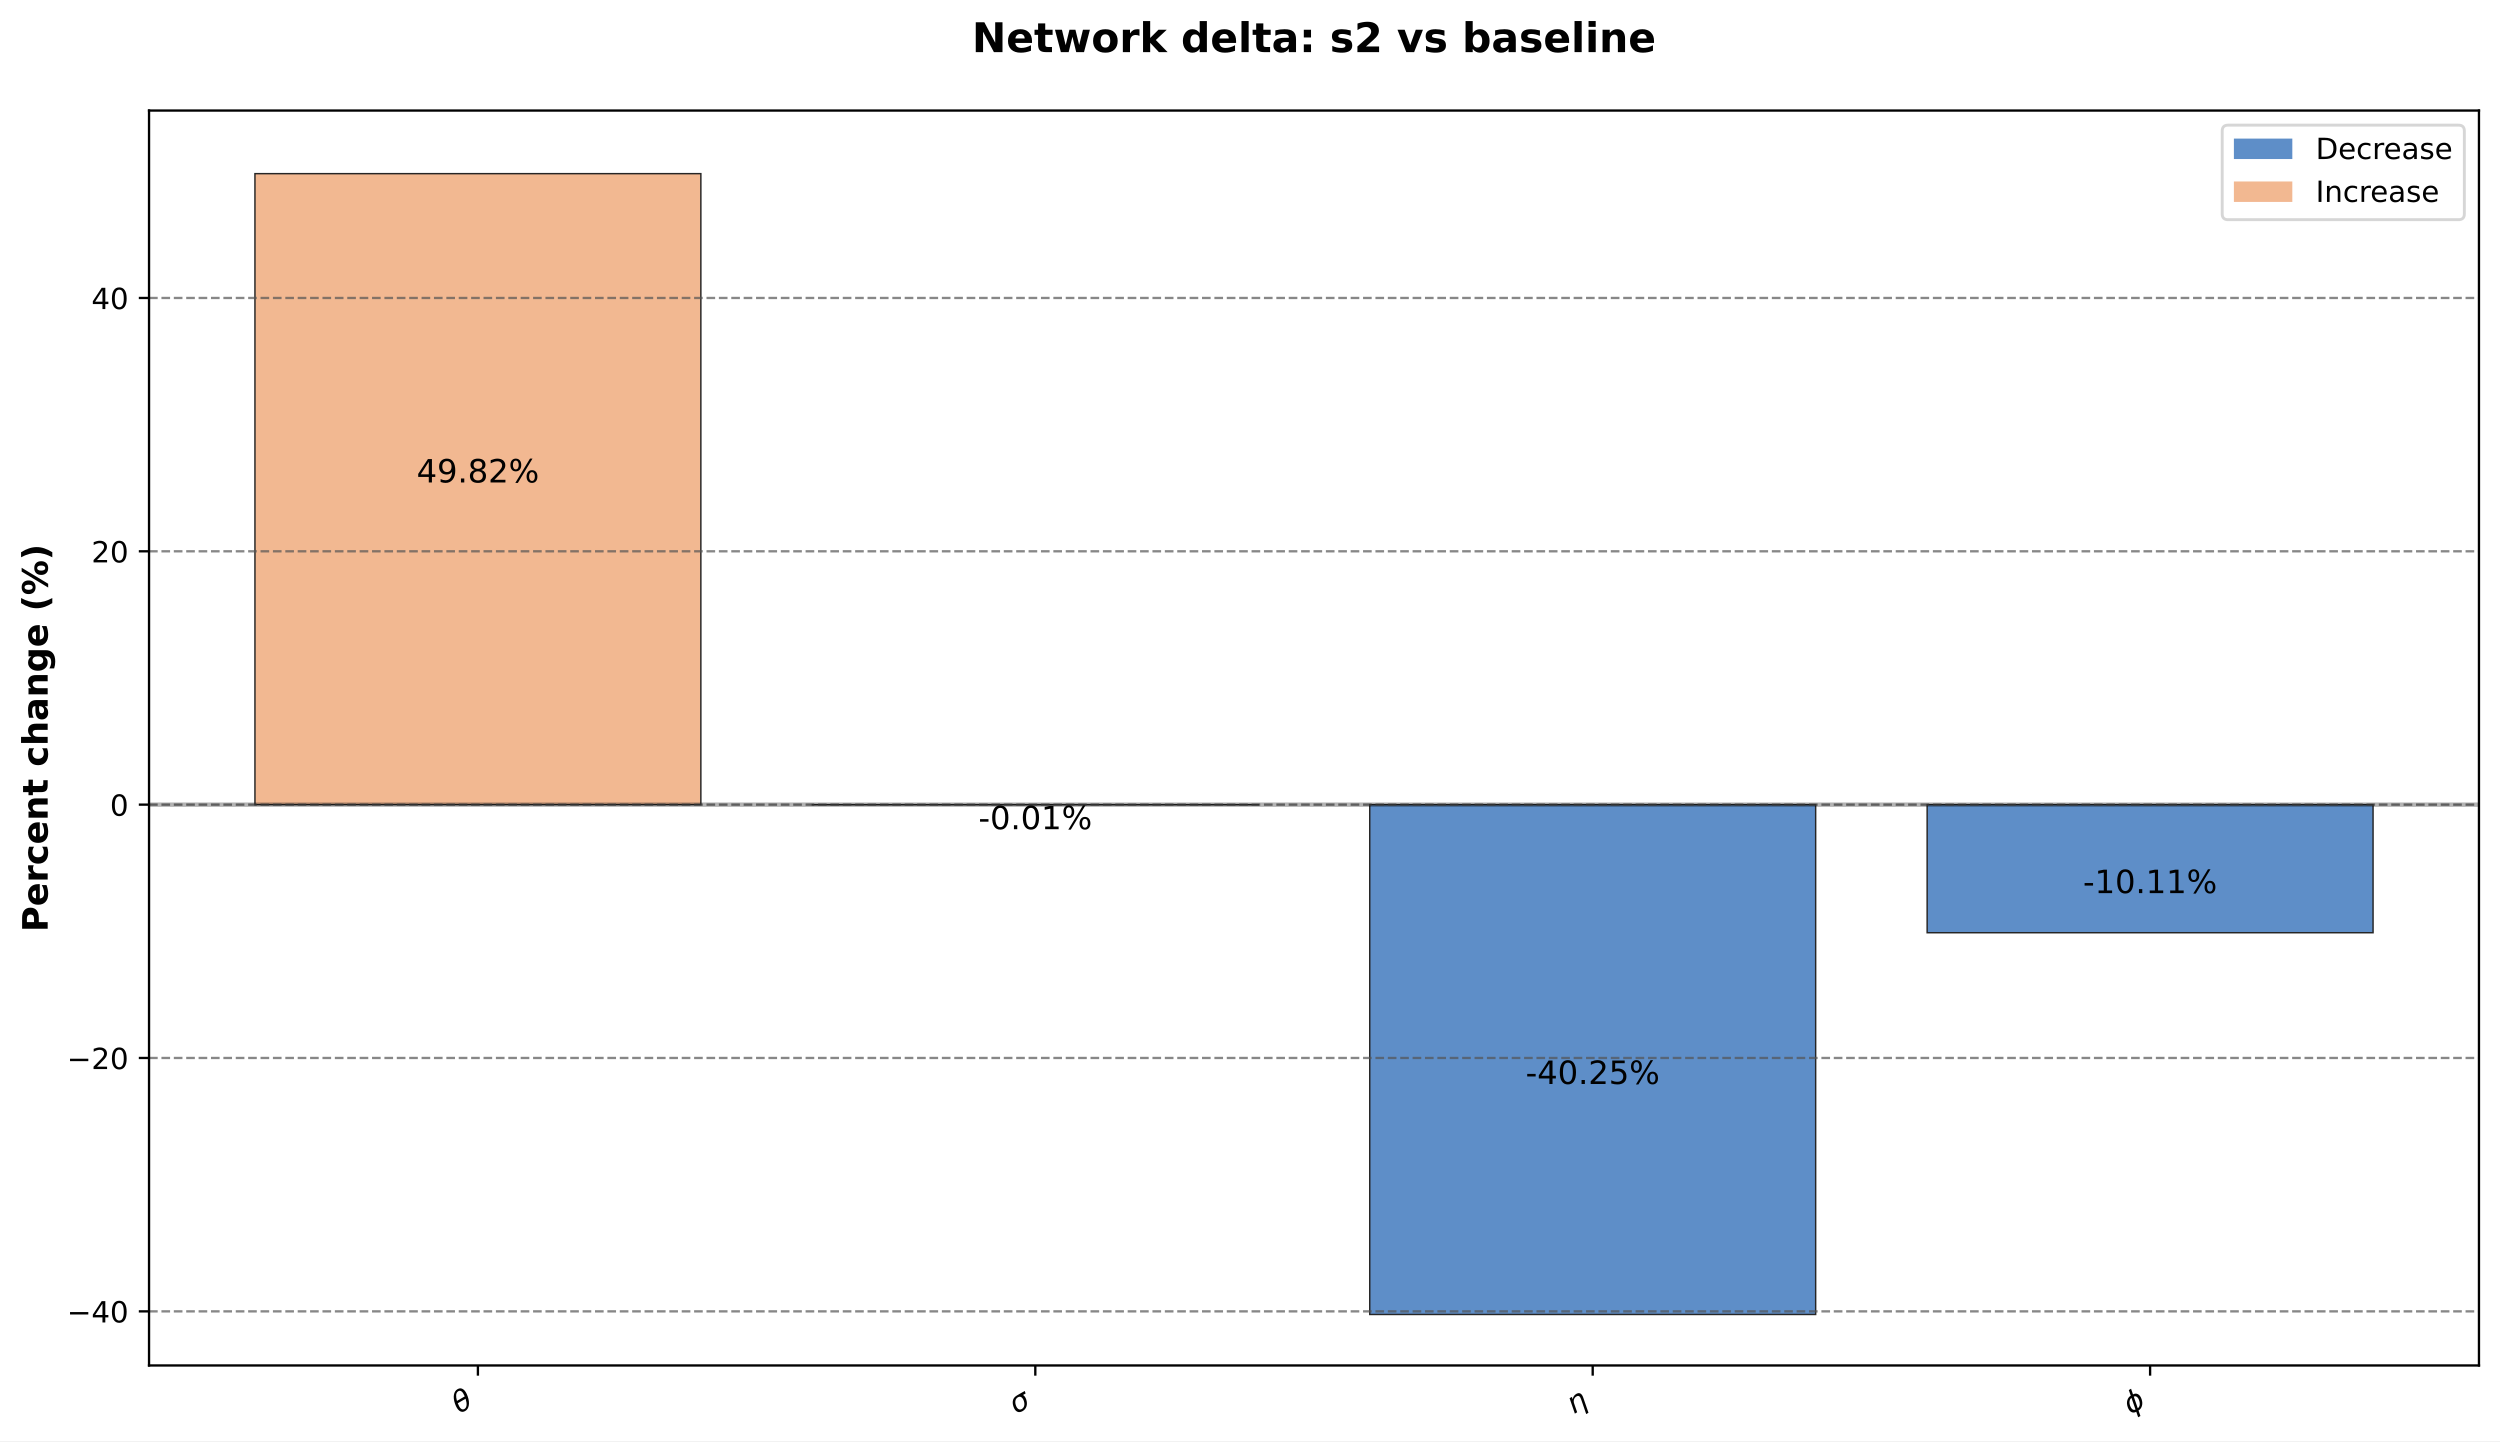
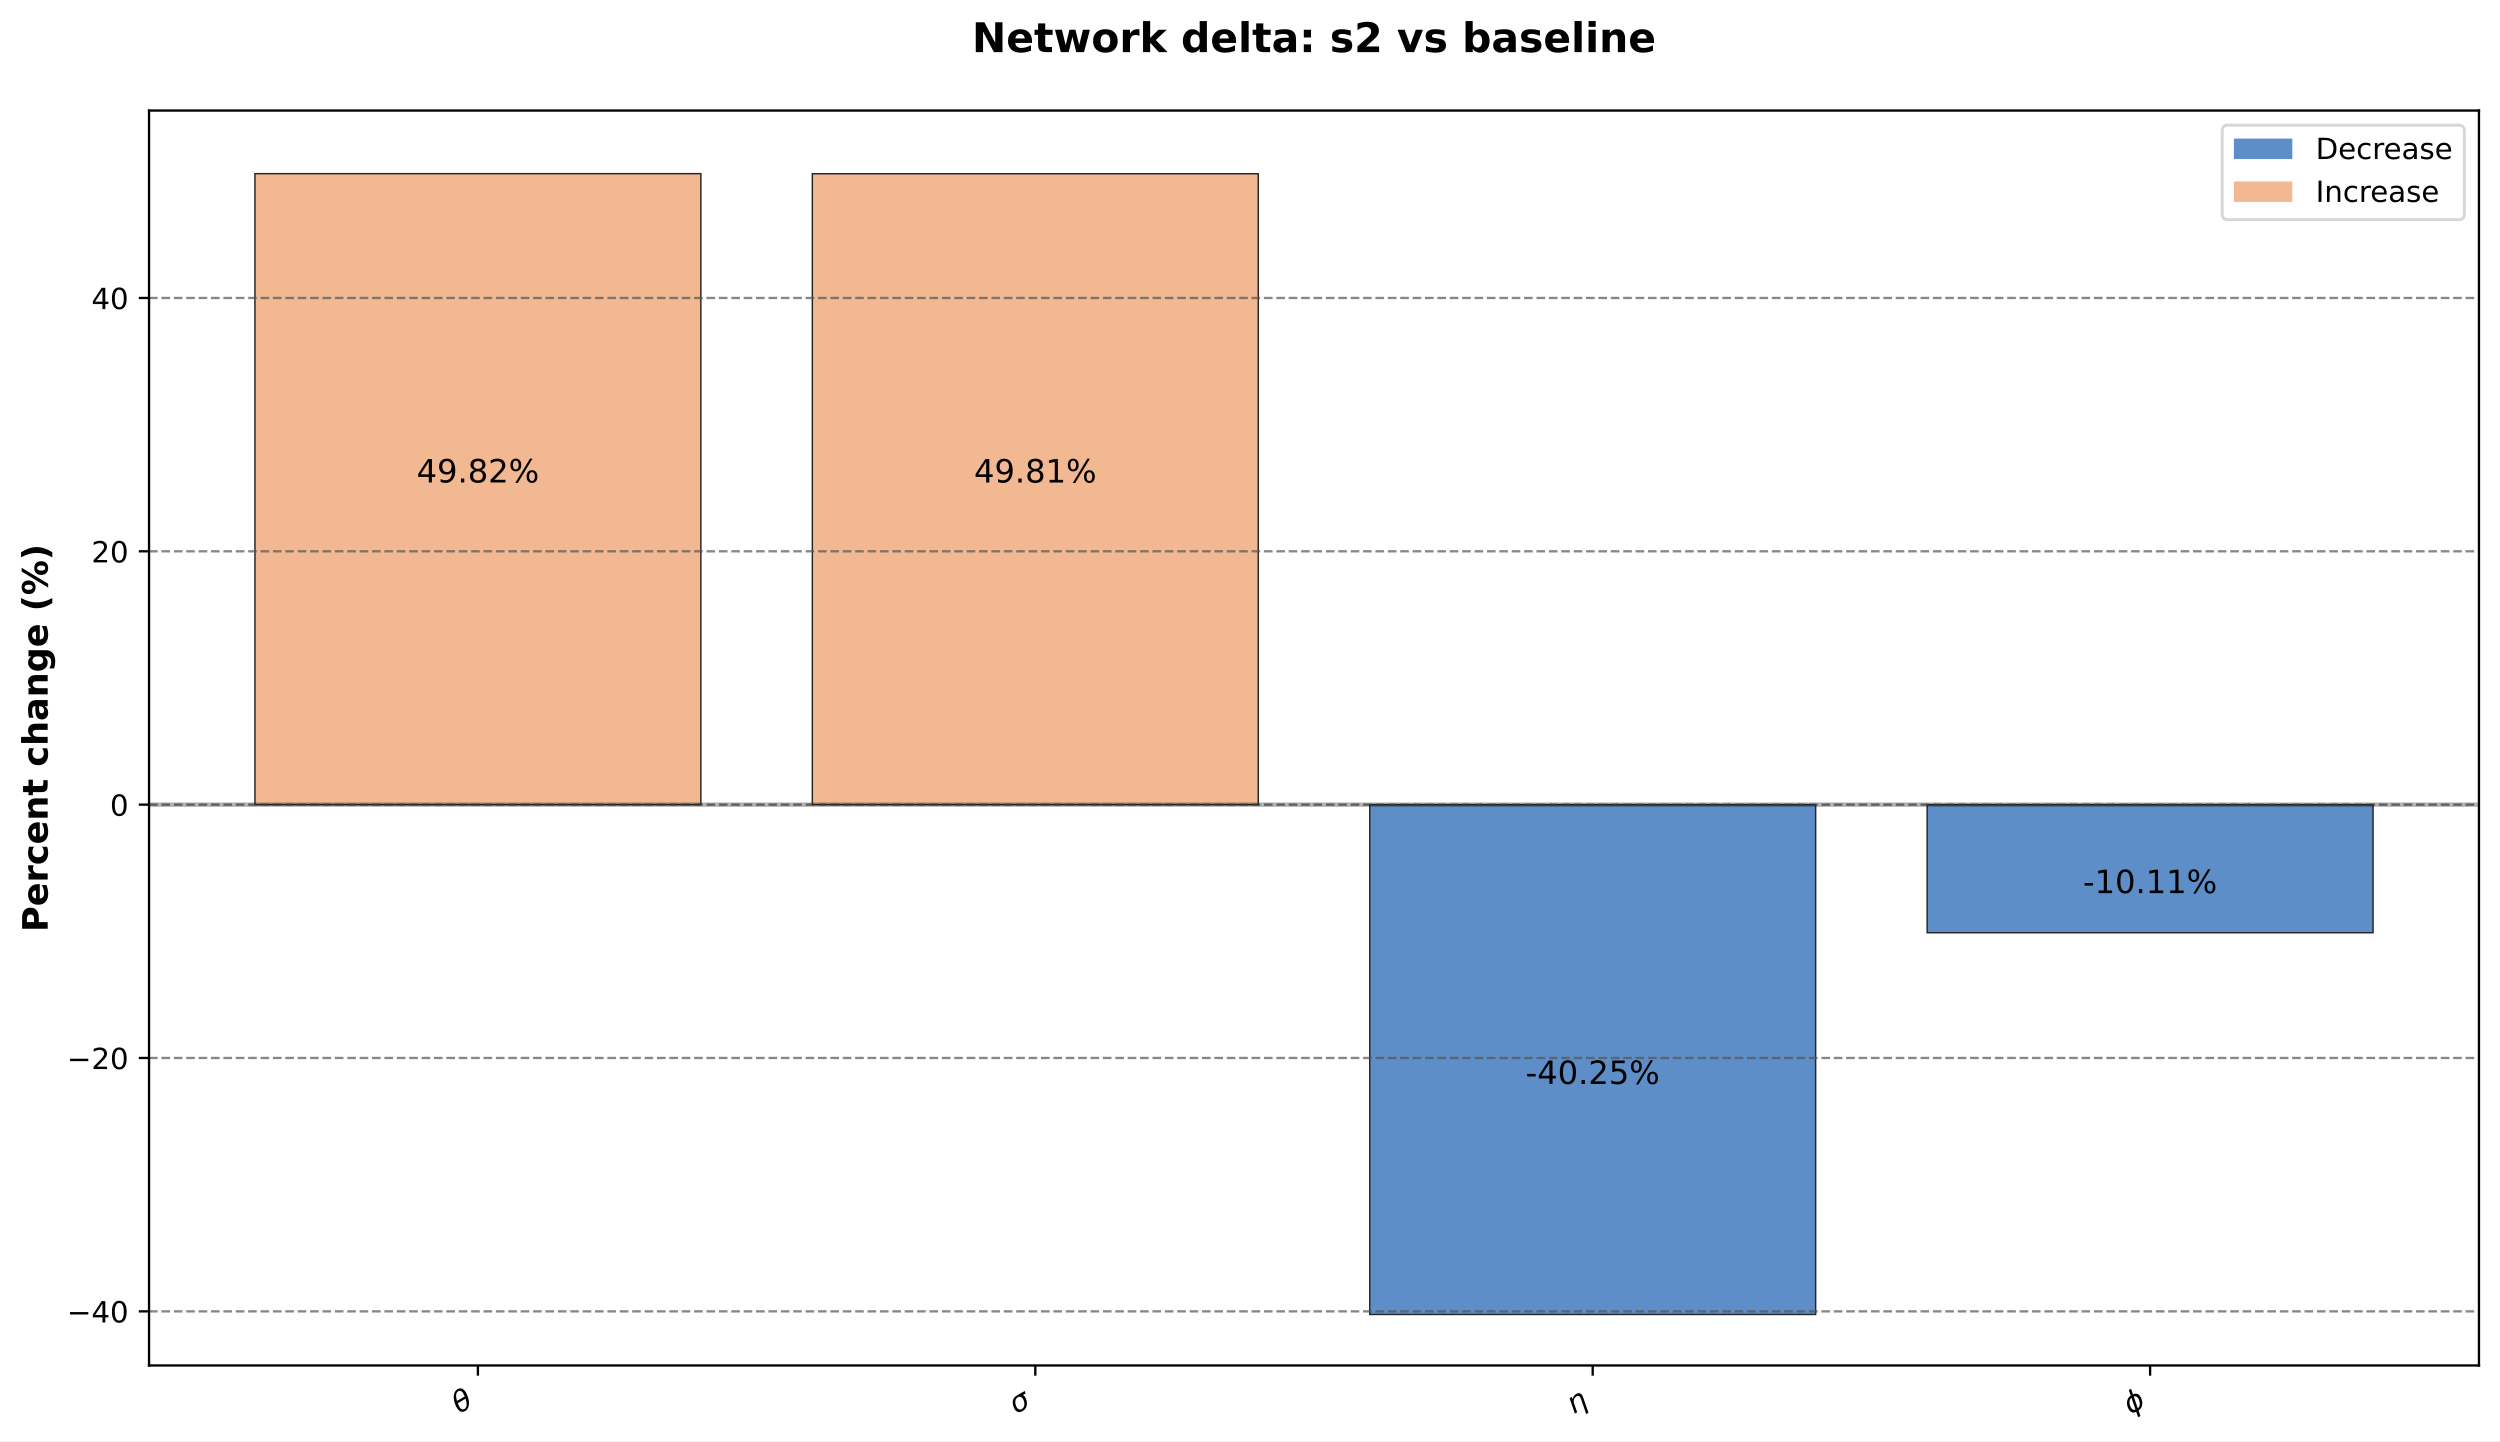
<svg xmlns="http://www.w3.org/2000/svg" xmlns:xlink="http://www.w3.org/1999/xlink" width="855.682pt" height="493.261pt" viewBox="0 0 855.682 493.261" version="1.1">
  <defs>
    <style type="text/css">*{stroke-linejoin: round; stroke-linecap: butt}</style>
  </defs>
  <g id="figure_1">
    <g id="patch_1">
      <path d="M 0 493.261  L 855.682 493.261  L 855.682 0  L 0 0  z " style="fill: #ffffff" />
    </g>
    <g id="axes_1">
      <g id="patch_2">
        <path d="M 51.012 467.361  L 848.482 467.361  L 848.482 37.838  L 51.012 37.838  z " style="fill: #ffffff" />
      </g>
      <g id="patch_3">
-         <path d="M 87.261 275.412  L 239.887 275.412  L 239.887 59.435  L 87.261 59.435  z " clip-path="url(#p0c7cda31be)" style="fill: #f0ab7e; opacity: 0.85; stroke: #000000; stroke-width: 0.5; stroke-linejoin: miter" />
+         <path d="M 87.261 275.412  L 239.887 275.412  L 239.887 59.435  L 87.261 59.435  z " clip-path="url(#p2c2162af7f)" style="fill: #f0ab7e; opacity: 0.85; stroke: #000000; stroke-width: 0.5; stroke-linejoin: miter" />
      </g>
      <g id="patch_4">
-         <path d="M 278.043 275.412  L 430.669 275.412  L 430.669 275.457  L 278.043 275.457  z " clip-path="url(#p0c7cda31be)" style="fill: #427abe; opacity: 0.85; stroke: #000000; stroke-width: 0.5; stroke-linejoin: miter" />
+         <path d="M 278.043 275.412  L 430.669 275.412  L 430.669 59.469  L 278.043 59.469  z " clip-path="url(#p2c2162af7f)" style="fill: #f0ab7e; opacity: 0.85; stroke: #000000; stroke-width: 0.5; stroke-linejoin: miter" />
      </g>
      <g id="patch_5">
-         <path d="M 468.825 275.412  L 621.451 275.412  L 621.451 449.911  L 468.825 449.911  z " clip-path="url(#p0c7cda31be)" style="fill: #427abe; opacity: 0.85; stroke: #000000; stroke-width: 0.5; stroke-linejoin: miter" />
+         <path d="M 468.825 275.412  L 621.451 275.412  L 621.451 449.911  L 468.825 449.911  z " clip-path="url(#p2c2162af7f)" style="fill: #427abe; opacity: 0.85; stroke: #000000; stroke-width: 0.5; stroke-linejoin: miter" />
      </g>
      <g id="patch_6">
-         <path d="M 659.608 275.412  L 812.234 275.412  L 812.234 319.249  L 659.608 319.249  z " clip-path="url(#p0c7cda31be)" style="fill: #427abe; opacity: 0.85; stroke: #000000; stroke-width: 0.5; stroke-linejoin: miter" />
+         <path d="M 659.608 275.412  L 812.234 275.412  L 812.234 319.249  L 659.608 319.249  z " clip-path="url(#p2c2162af7f)" style="fill: #427abe; opacity: 0.85; stroke: #000000; stroke-width: 0.5; stroke-linejoin: miter" />
      </g>
      <g id="matplotlib.axis_1">
        <g id="xtick_1">
          <g id="line2d_1">
            <defs>
-               <path id="m96fa2fc05f" d="M 0 0  L 0 3.5  " style="stroke: #010101; stroke-width: 0.8" />
-             </defs>
-             <g>
-               <use xlink:href="#m96fa2fc05f" x="163.574" y="467.361" style="fill: #010101; stroke: #010101; stroke-width: 0.8" />
+               <path id="mc6600eb473" d="M 0 0  L 0 3.5  " style="stroke: #010101; stroke-width: 0.8" />
+             </defs>
+             <g>
+               <use xlink:href="#mc6600eb473" x="163.574" y="467.361" style="fill: #010101; stroke: #010101; stroke-width: 0.8" />
            </g>
          </g>
          <g id="text_1">
            <g style="fill: #010101" transform="translate(157.1645 484.0414) rotate(-30) scale(0.1 -0.1)">
              <defs>
                <path id="DejaVuSans-Oblique-3b8" d="M 2913 2219  L 925 2219  Q 791 1284 928 888  Q 1100 400 1566 400  Q 2034 400 2391 891  Q 2703 1322 2913 2219  z M 3009 2750  Q 3094 3638 2984 3950  Q 2813 4444 2353 4444  Q 1875 4444 1525 3956  Q 1250 3563 1034 2750  L 3009 2750  z M 2444 4913  Q 3194 4913 3494 4250  Q 3794 3591 3566 2422  Q 3341 1256 2781 594  Q 2225 -72 1475 -72  Q 722 -72 425 594  Q 128 1256 353 2422  Q 581 3591 1134 4250  Q 1691 4913 2444 4913  z " transform="scale(0.015625)" />
              </defs>
              <use xlink:href="#DejaVuSans-Oblique-3b8" transform="translate(0 0.234375)" />
            </g>
          </g>
        </g>
        <g id="xtick_2">
          <g id="line2d_2">
            <g>
-               <use xlink:href="#m96fa2fc05f" x="354.356" y="467.361" style="fill: #010101; stroke: #010101; stroke-width: 0.8" />
+               <use xlink:href="#mc6600eb473" x="354.356" y="467.361" style="fill: #010101; stroke: #010101; stroke-width: 0.8" />
            </g>
          </g>
          <g id="text_2">
            <g style="fill: #010101" transform="translate(347.7736 484.1414) rotate(-30) scale(0.1 -0.1)">
              <defs>
                <path id="DejaVuSans-Oblique-3c3" d="M 2219 3044  Q 1744 3044 1422 2700  Q 1081 2341 969 1747  Q 844 1119 1044 756  Q 1241 397 1706 397  Q 2166 397 2503 759  Q 2844 1122 2966 1747  Q 3075 2319 2881 2700  Q 2700 3044 2219 3044  z M 2309 3503  L 4219 3500  L 4106 2925  L 3463 2925  Q 3706 2438 3575 1747  Q 3406 888 2884 400  Q 2359 -91 1609 -91  Q 856 -91 525 400  Q 194 888 363 1747  Q 528 2609 1050 3097  Q 1484 3503 2309 3503  z " transform="scale(0.015625)" />
              </defs>
              <use xlink:href="#DejaVuSans-Oblique-3c3" transform="translate(0 0.265625)" />
            </g>
          </g>
        </g>
        <g id="xtick_3">
          <g id="line2d_3">
            <g>
-               <use xlink:href="#m96fa2fc05f" x="545.138" y="467.361" style="fill: #010101; stroke: #010101; stroke-width: 0.8" />
+               <use xlink:href="#mc6600eb473" x="545.138" y="467.361" style="fill: #010101; stroke: #010101; stroke-width: 0.8" />
            </g>
          </g>
          <g id="text_3">
            <g style="fill: #010101" transform="translate(538.5458 484.1238) rotate(-30) scale(0.1 -0.1)">
              <defs>
                <path id="DejaVuSans-Oblique-3b7" d="M 3703 2113  L 3034 -1331  L 2459 -1331  L 3125 2094  Q 3222 2591 3075 2838  Q 2931 3084 2544 3084  Q 2078 3084 1750 2788  Q 1425 2491 1325 1978  L 941 0  L 363 0  L 1044 3500  L 1622 3500  L 1516 2956  Q 1781 3272 2094 3428  Q 2403 3584 2769 3584  Q 3372 3584 3609 3213  Q 3844 2838 3703 2113  z " transform="scale(0.015625)" />
              </defs>
              <use xlink:href="#DejaVuSans-Oblique-3b7" />
            </g>
          </g>
        </g>
        <g id="xtick_4">
          <g id="line2d_4">
            <g>
-               <use xlink:href="#m96fa2fc05f" x="735.921" y="467.361" style="fill: #010101; stroke: #010101; stroke-width: 0.8" />
+               <use xlink:href="#mc6600eb473" x="735.921" y="467.361" style="fill: #010101; stroke: #010101; stroke-width: 0.8" />
            </g>
          </g>
          <g id="text_4">
            <g style="fill: #010101" transform="translate(729.1549 484.2428) rotate(-30) scale(0.1 -0.1)">
              <defs>
                <path id="DejaVuSans-Oblique-3d5" d="M 2991 4863  L 2738 3572  Q 3363 3572 3684 3094  Q 4016 2606 3850 1747  Q 3681 888 3159 400  Q 2653 -78 2028 -78  L 1784 -1331  L 1213 -1331  L 1456 -78  Q 834 -78 509 400  Q 178 888 347 1747  Q 513 2606 1034 3094  Q 1544 3572 2166 3572  L 2419 4863  L 2991 4863  z M 2128 434  Q 2481 434 2784 756  Q 3116 1116 3244 1747  Q 3369 2372 3169 2738  Q 2991 3059 2638 3059  L 2128 434  z M 1556 434  L 2066 3059  Q 1716 3059 1413 2738  Q 1072 2372 953 1747  Q 834 1116 1028 756  Q 1203 434 1556 434  z " transform="scale(0.015625)" />
              </defs>
              <use xlink:href="#DejaVuSans-Oblique-3d5" transform="translate(0 0.015625)" />
            </g>
          </g>
        </g>
      </g>
      <g id="matplotlib.axis_2">
        <g id="ytick_1">
          <g id="line2d_5">
-             <path d="M 51.012 448.835  L 848.482 448.835  " clip-path="url(#p0c7cda31be)" style="fill: none; stroke-dasharray: 2.96,1.28; stroke-dashoffset: 0; stroke: #555555; stroke-opacity: 0.7; stroke-width: 0.8" />
+             <path d="M 51.012 448.835  L 848.482 448.835  " clip-path="url(#p2c2162af7f)" style="fill: none; stroke-dasharray: 2.96,1.28; stroke-dashoffset: 0; stroke: #555555; stroke-opacity: 0.7; stroke-width: 0.8" />
          </g>
          <g id="line2d_6">
            <defs>
-               <path id="m852d035b80" d="M 0 0  L -3.5 0  " style="stroke: #010101; stroke-width: 0.8" />
-             </defs>
-             <g>
-               <use xlink:href="#m852d035b80" x="51.012" y="448.835" style="fill: #010101; stroke: #010101; stroke-width: 0.8" />
+               <path id="mc705e08b54" d="M 0 0  L -3.5 0  " style="stroke: #010101; stroke-width: 0.8" />
+             </defs>
+             <g>
+               <use xlink:href="#mc705e08b54" x="51.012" y="448.835" style="fill: #010101; stroke: #010101; stroke-width: 0.8" />
            </g>
          </g>
          <g id="text_5">
            <g style="fill: #010101" transform="translate(22.9075 452.6338) scale(0.1 -0.1)">
              <defs>
                <path id="DejaVuSans-2212" d="M 678 2272  L 4684 2272  L 4684 1741  L 678 1741  L 678 2272  z " transform="scale(0.015625)" />
                <path id="DejaVuSans-34" d="M 2419 4116  L 825 1625  L 2419 1625  L 2419 4116  z M 2253 4666  L 3047 4666  L 3047 1625  L 3713 1625  L 3713 1100  L 3047 1100  L 3047 0  L 2419 0  L 2419 1100  L 313 1100  L 313 1709  L 2253 4666  z " transform="scale(0.015625)" />
                <path id="DejaVuSans-30" d="M 2034 4250  Q 1547 4250 1301 3770  Q 1056 3291 1056 2328  Q 1056 1369 1301 889  Q 1547 409 2034 409  Q 2525 409 2770 889  Q 3016 1369 3016 2328  Q 3016 3291 2770 3770  Q 2525 4250 2034 4250  z M 2034 4750  Q 2819 4750 3233 4129  Q 3647 3509 3647 2328  Q 3647 1150 3233 529  Q 2819 -91 2034 -91  Q 1250 -91 836 529  Q 422 1150 422 2328  Q 422 3509 836 4129  Q 1250 4750 2034 4750  z " transform="scale(0.015625)" />
              </defs>
              <use xlink:href="#DejaVuSans-2212" />
              <use xlink:href="#DejaVuSans-34" transform="translate(83.78906 0)" />
              <use xlink:href="#DejaVuSans-30" transform="translate(147.4121 0)" />
            </g>
          </g>
        </g>
        <g id="ytick_2">
          <g id="line2d_7">
-             <path d="M 51.012 362.123  L 848.482 362.123  " clip-path="url(#p0c7cda31be)" style="fill: none; stroke-dasharray: 2.96,1.28; stroke-dashoffset: 0; stroke: #555555; stroke-opacity: 0.7; stroke-width: 0.8" />
+             <path d="M 51.012 362.123  L 848.482 362.123  " clip-path="url(#p2c2162af7f)" style="fill: none; stroke-dasharray: 2.96,1.28; stroke-dashoffset: 0; stroke: #555555; stroke-opacity: 0.7; stroke-width: 0.8" />
          </g>
          <g id="line2d_8">
            <g>
-               <use xlink:href="#m852d035b80" x="51.012" y="362.123" style="fill: #010101; stroke: #010101; stroke-width: 0.8" />
+               <use xlink:href="#mc705e08b54" x="51.012" y="362.123" style="fill: #010101; stroke: #010101; stroke-width: 0.8" />
            </g>
          </g>
          <g id="text_6">
            <g style="fill: #010101" transform="translate(22.9075 365.9226) scale(0.1 -0.1)">
              <defs>
                <path id="DejaVuSans-32" d="M 1228 531  L 3431 531  L 3431 0  L 469 0  L 469 531  Q 828 903 1448 1529  Q 2069 2156 2228 2338  Q 2531 2678 2651 2914  Q 2772 3150 2772 3378  Q 2772 3750 2511 3984  Q 2250 4219 1831 4219  Q 1534 4219 1204 4116  Q 875 4013 500 3803  L 500 4441  Q 881 4594 1212 4672  Q 1544 4750 1819 4750  Q 2544 4750 2975 4387  Q 3406 4025 3406 3419  Q 3406 3131 3298 2873  Q 3191 2616 2906 2266  Q 2828 2175 2409 1742  Q 1991 1309 1228 531  z " transform="scale(0.015625)" />
              </defs>
              <use xlink:href="#DejaVuSans-2212" />
              <use xlink:href="#DejaVuSans-32" transform="translate(83.78906 0)" />
              <use xlink:href="#DejaVuSans-30" transform="translate(147.4121 0)" />
            </g>
          </g>
        </g>
        <g id="ytick_3">
          <g id="line2d_9">
-             <path d="M 51.012 275.412  L 848.482 275.412  " clip-path="url(#p0c7cda31be)" style="fill: none; stroke-dasharray: 2.96,1.28; stroke-dashoffset: 0; stroke: #555555; stroke-opacity: 0.7; stroke-width: 0.8" />
+             <path d="M 51.012 275.412  L 848.482 275.412  " clip-path="url(#p2c2162af7f)" style="fill: none; stroke-dasharray: 2.96,1.28; stroke-dashoffset: 0; stroke: #555555; stroke-opacity: 0.7; stroke-width: 0.8" />
          </g>
          <g id="line2d_10">
            <g>
-               <use xlink:href="#m852d035b80" x="51.012" y="275.412" style="fill: #010101; stroke: #010101; stroke-width: 0.8" />
+               <use xlink:href="#mc705e08b54" x="51.012" y="275.412" style="fill: #010101; stroke: #010101; stroke-width: 0.8" />
            </g>
          </g>
          <g id="text_7">
            <g style="fill: #010101" transform="translate(37.64969 279.2114) scale(0.1 -0.1)">
              <use xlink:href="#DejaVuSans-30" />
            </g>
          </g>
        </g>
        <g id="ytick_4">
          <g id="line2d_11">
-             <path d="M 51.012 188.701  L 848.482 188.701  " clip-path="url(#p0c7cda31be)" style="fill: none; stroke-dasharray: 2.96,1.28; stroke-dashoffset: 0; stroke: #555555; stroke-opacity: 0.7; stroke-width: 0.8" />
+             <path d="M 51.012 188.701  L 848.482 188.701  " clip-path="url(#p2c2162af7f)" style="fill: none; stroke-dasharray: 2.96,1.28; stroke-dashoffset: 0; stroke: #555555; stroke-opacity: 0.7; stroke-width: 0.8" />
          </g>
          <g id="line2d_12">
            <g>
-               <use xlink:href="#m852d035b80" x="51.012" y="188.701" style="fill: #010101; stroke: #010101; stroke-width: 0.8" />
+               <use xlink:href="#mc705e08b54" x="51.012" y="188.701" style="fill: #010101; stroke: #010101; stroke-width: 0.8" />
            </g>
          </g>
          <g id="text_8">
            <g style="fill: #010101" transform="translate(31.28719 192.5002) scale(0.1 -0.1)">
              <use xlink:href="#DejaVuSans-32" />
              <use xlink:href="#DejaVuSans-30" transform="translate(63.62305 0)" />
            </g>
          </g>
        </g>
        <g id="ytick_5">
          <g id="line2d_13">
-             <path d="M 51.012 101.99  L 848.482 101.99  " clip-path="url(#p0c7cda31be)" style="fill: none; stroke-dasharray: 2.96,1.28; stroke-dashoffset: 0; stroke: #555555; stroke-opacity: 0.7; stroke-width: 0.8" />
+             <path d="M 51.012 101.99  L 848.482 101.99  " clip-path="url(#p2c2162af7f)" style="fill: none; stroke-dasharray: 2.96,1.28; stroke-dashoffset: 0; stroke: #555555; stroke-opacity: 0.7; stroke-width: 0.8" />
          </g>
          <g id="line2d_14">
            <g>
-               <use xlink:href="#m852d035b80" x="51.012" y="101.99" style="fill: #010101; stroke: #010101; stroke-width: 0.8" />
+               <use xlink:href="#mc705e08b54" x="51.012" y="101.99" style="fill: #010101; stroke: #010101; stroke-width: 0.8" />
            </g>
          </g>
          <g id="text_9">
            <g style="fill: #010101" transform="translate(31.28719 105.789) scale(0.1 -0.1)">
              <use xlink:href="#DejaVuSans-34" />
              <use xlink:href="#DejaVuSans-30" transform="translate(63.62305 0)" />
            </g>
          </g>
        </g>
        <g id="text_10">
          <g style="fill: #010101" transform="translate(16.31812 318.9782) rotate(-90) scale(0.12 -0.12)">
            <defs>
              <path id="DejaVuSans-Bold-50" d="M 588 4666  L 2584 4666  Q 3475 4666 3951 4270  Q 4428 3875 4428 3144  Q 4428 2409 3951 2014  Q 3475 1619 2584 1619  L 1791 1619  L 1791 0  L 588 0  L 588 4666  z M 1791 3794  L 1791 2491  L 2456 2491  Q 2806 2491 2997 2661  Q 3188 2831 3188 3144  Q 3188 3456 2997 3625  Q 2806 3794 2456 3794  L 1791 3794  z " transform="scale(0.015625)" />
              <path id="DejaVuSans-Bold-65" d="M 4031 1759  L 4031 1441  L 1416 1441  Q 1456 1047 1700 850  Q 1944 653 2381 653  Q 2734 653 3104 758  Q 3475 863 3866 1075  L 3866 213  Q 3469 63 3072 -14  Q 2675 -91 2278 -91  Q 1328 -91 801 392  Q 275 875 275 1747  Q 275 2603 792 3093  Q 1309 3584 2216 3584  Q 3041 3584 3536 3087  Q 4031 2591 4031 1759  z M 2881 2131  Q 2881 2450 2695 2645  Q 2509 2841 2209 2841  Q 1884 2841 1681 2658  Q 1478 2475 1428 2131  L 2881 2131  z " transform="scale(0.015625)" />
              <path id="DejaVuSans-Bold-72" d="M 3138 2547  Q 2991 2616 2845 2648  Q 2700 2681 2553 2681  Q 2122 2681 1889 2404  Q 1656 2128 1656 1613  L 1656 0  L 538 0  L 538 3500  L 1656 3500  L 1656 2925  Q 1872 3269 2151 3426  Q 2431 3584 2822 3584  Q 2878 3584 2943 3579  Q 3009 3575 3134 3559  L 3138 2547  z " transform="scale(0.015625)" />
              <path id="DejaVuSans-Bold-63" d="M 3366 3391  L 3366 2478  Q 3138 2634 2908 2709  Q 2678 2784 2431 2784  Q 1963 2784 1702 2511  Q 1441 2238 1441 1747  Q 1441 1256 1702 982  Q 1963 709 2431 709  Q 2694 709 2930 787  Q 3166 866 3366 1019  L 3366 103  Q 3103 6 2833 -42  Q 2563 -91 2291 -91  Q 1344 -91 809 395  Q 275 881 275 1747  Q 275 2613 809 3098  Q 1344 3584 2291 3584  Q 2566 3584 2833 3536  Q 3100 3488 3366 3391  z " transform="scale(0.015625)" />
              <path id="DejaVuSans-Bold-6e" d="M 4056 2131  L 4056 0  L 2931 0  L 2931 347  L 2931 1631  Q 2931 2084 2911 2256  Q 2891 2428 2841 2509  Q 2775 2619 2662 2680  Q 2550 2741 2406 2741  Q 2056 2741 1856 2470  Q 1656 2200 1656 1722  L 1656 0  L 538 0  L 538 3500  L 1656 3500  L 1656 2988  Q 1909 3294 2193 3439  Q 2478 3584 2822 3584  Q 3428 3584 3742 3212  Q 4056 2841 4056 2131  z " transform="scale(0.015625)" />
              <path id="DejaVuSans-Bold-74" d="M 1759 4494  L 1759 3500  L 2913 3500  L 2913 2700  L 1759 2700  L 1759 1216  Q 1759 972 1856 886  Q 1953 800 2241 800  L 2816 800  L 2816 0  L 1856 0  Q 1194 0 917 276  Q 641 553 641 1216  L 641 2700  L 84 2700  L 84 3500  L 641 3500  L 641 4494  L 1759 4494  z " transform="scale(0.015625)" />
              <path id="DejaVuSans-Bold-20" transform="scale(0.015625)" />
              <path id="DejaVuSans-Bold-68" d="M 4056 2131  L 4056 0  L 2931 0  L 2931 347  L 2931 1625  Q 2931 2084 2911 2256  Q 2891 2428 2841 2509  Q 2775 2619 2662 2680  Q 2550 2741 2406 2741  Q 2056 2741 1856 2470  Q 1656 2200 1656 1722  L 1656 0  L 538 0  L 538 4863  L 1656 4863  L 1656 2988  Q 1909 3294 2193 3439  Q 2478 3584 2822 3584  Q 3428 3584 3742 3212  Q 4056 2841 4056 2131  z " transform="scale(0.015625)" />
              <path id="DejaVuSans-Bold-61" d="M 2106 1575  Q 1756 1575 1579 1456  Q 1403 1338 1403 1106  Q 1403 894 1545 773  Q 1688 653 1941 653  Q 2256 653 2472 879  Q 2688 1106 2688 1447  L 2688 1575  L 2106 1575  z M 3816 1997  L 3816 0  L 2688 0  L 2688 519  Q 2463 200 2181 54  Q 1900 -91 1497 -91  Q 953 -91 614 226  Q 275 544 275 1050  Q 275 1666 698 1953  Q 1122 2241 2028 2241  L 2688 2241  L 2688 2328  Q 2688 2594 2478 2717  Q 2269 2841 1825 2841  Q 1466 2841 1156 2769  Q 847 2697 581 2553  L 581 3406  Q 941 3494 1303 3539  Q 1666 3584 2028 3584  Q 2975 3584 3395 3211  Q 3816 2838 3816 1997  z " transform="scale(0.015625)" />
              <path id="DejaVuSans-Bold-67" d="M 2919 594  Q 2688 288 2409 144  Q 2131 0 1766 0  Q 1125 0 706 504  Q 288 1009 288 1791  Q 288 2575 706 3076  Q 1125 3578 1766 3578  Q 2131 3578 2409 3434  Q 2688 3291 2919 2981  L 2919 3500  L 4044 3500  L 4044 353  Q 4044 -491 3511 -936  Q 2978 -1381 1966 -1381  Q 1638 -1381 1331 -1331  Q 1025 -1281 716 -1178  L 716 -306  Q 1009 -475 1290 -558  Q 1572 -641 1856 -641  Q 2406 -641 2662 -400  Q 2919 -159 2919 353  L 2919 594  z M 2181 2772  Q 1834 2772 1640 2515  Q 1447 2259 1447 1791  Q 1447 1309 1634 1061  Q 1822 813 2181 813  Q 2531 813 2725 1069  Q 2919 1325 2919 1791  Q 2919 2259 2725 2515  Q 2531 2772 2181 2772  z " transform="scale(0.015625)" />
              <path id="DejaVuSans-Bold-28" d="M 2413 -844  L 1484 -844  Q 1006 -72 778 623  Q 550 1319 550 2003  Q 550 2688 779 3389  Q 1009 4091 1484 4856  L 2413 4856  Q 2013 4116 1813 3408  Q 1613 2700 1613 2009  Q 1613 1319 1811 609  Q 2009 -100 2413 -844  z " transform="scale(0.015625)" />
              <path id="DejaVuSans-Bold-25" d="M 4959 1925  Q 4738 1925 4616 1733  Q 4494 1541 4494 1184  Q 4494 825 4614 633  Q 4734 441 4959 441  Q 5184 441 5303 633  Q 5422 825 5422 1184  Q 5422 1541 5301 1733  Q 5181 1925 4959 1925  z M 4959 2450  Q 5541 2450 5875 2112  Q 6209 1775 6209 1184  Q 6209 594 5875 251  Q 5541 -91 4959 -91  Q 4378 -91 4042 251  Q 3706 594 3706 1184  Q 3706 1772 4042 2111  Q 4378 2450 4959 2450  z M 2094 -91  L 1403 -91  L 4319 4750  L 5013 4750  L 2094 -91  z M 1453 4750  Q 2034 4750 2367 4411  Q 2700 4072 2700 3481  Q 2700 2891 2367 2550  Q 2034 2209 1453 2209  Q 872 2209 539 2550  Q 206 2891 206 3481  Q 206 4072 539 4411  Q 872 4750 1453 4750  z M 1453 4225  Q 1228 4225 1106 4031  Q 984 3838 984 3481  Q 984 3122 1106 2926  Q 1228 2731 1453 2731  Q 1678 2731 1798 2926  Q 1919 3122 1919 3481  Q 1919 3838 1797 4031  Q 1675 4225 1453 4225  z " transform="scale(0.015625)" />
              <path id="DejaVuSans-Bold-29" d="M 513 -844  Q 913 -100 1113 609  Q 1313 1319 1313 2009  Q 1313 2700 1113 3408  Q 913 4116 513 4856  L 1441 4856  Q 1916 4091 2145 3389  Q 2375 2688 2375 2003  Q 2375 1319 2147 623  Q 1919 -72 1441 -844  L 513 -844  z " transform="scale(0.015625)" />
            </defs>
            <use xlink:href="#DejaVuSans-Bold-50" />
            <use xlink:href="#DejaVuSans-Bold-65" transform="translate(73.29102 0)" />
            <use xlink:href="#DejaVuSans-Bold-72" transform="translate(141.1133 0)" />
            <use xlink:href="#DejaVuSans-Bold-63" transform="translate(190.4297 0)" />
            <use xlink:href="#DejaVuSans-Bold-65" transform="translate(249.707 0)" />
            <use xlink:href="#DejaVuSans-Bold-6e" transform="translate(317.5293 0)" />
            <use xlink:href="#DejaVuSans-Bold-74" transform="translate(388.7207 0)" />
            <use xlink:href="#DejaVuSans-Bold-20" transform="translate(436.5234 0)" />
            <use xlink:href="#DejaVuSans-Bold-63" transform="translate(471.3379 0)" />
            <use xlink:href="#DejaVuSans-Bold-68" transform="translate(530.6152 0)" />
            <use xlink:href="#DejaVuSans-Bold-61" transform="translate(601.8066 0)" />
            <use xlink:href="#DejaVuSans-Bold-6e" transform="translate(669.2871 0)" />
            <use xlink:href="#DejaVuSans-Bold-67" transform="translate(740.4785 0)" />
            <use xlink:href="#DejaVuSans-Bold-65" transform="translate(812.0605 0)" />
            <use xlink:href="#DejaVuSans-Bold-20" transform="translate(879.8828 0)" />
            <use xlink:href="#DejaVuSans-Bold-28" transform="translate(914.6973 0)" />
            <use xlink:href="#DejaVuSans-Bold-25" transform="translate(960.4004 0)" />
            <use xlink:href="#DejaVuSans-Bold-29" transform="translate(1060.596 0)" />
          </g>
        </g>
      </g>
      <g id="line2d_15">
-         <path d="M 51.012 275.412  L 848.482 275.412  " clip-path="url(#p0c7cda31be)" style="fill: none; stroke: #000000; stroke-opacity: 0.3; stroke-width: 1.5; stroke-linecap: square" />
+         <path d="M 51.012 275.412  L 848.482 275.412  " clip-path="url(#p2c2162af7f)" style="fill: none; stroke: #000000; stroke-opacity: 0.3; stroke-width: 1.5; stroke-linecap: square" />
      </g>
      <g id="patch_7">
        <path d="M 51.012 467.361  L 51.012 37.838  " style="fill: none; stroke: #010101; stroke-width: 0.8; stroke-linejoin: miter; stroke-linecap: square" />
      </g>
      <g id="patch_8">
        <path d="M 848.482 467.361  L 848.482 37.838  " style="fill: none; stroke: #010101; stroke-width: 0.8; stroke-linejoin: miter; stroke-linecap: square" />
      </g>
      <g id="patch_9">
        <path d="M 51.012 467.361  L 848.482 467.361  " style="fill: none; stroke: #010101; stroke-width: 0.8; stroke-linejoin: miter; stroke-linecap: square" />
      </g>
      <g id="patch_10">
        <path d="M 51.012 37.838  L 848.482 37.838  " style="fill: none; stroke: #010101; stroke-width: 0.8; stroke-linejoin: miter; stroke-linecap: square" />
      </g>
      <g id="text_11">
        <g style="fill: #010101" transform="translate(142.6024 165.1362) scale(0.11 -0.11)">
          <defs>
            <path id="DejaVuSans-39" d="M 703 97  L 703 672  Q 941 559 1184 500  Q 1428 441 1663 441  Q 2288 441 2617 861  Q 2947 1281 2994 2138  Q 2813 1869 2534 1725  Q 2256 1581 1919 1581  Q 1219 1581 811 2004  Q 403 2428 403 3163  Q 403 3881 828 4315  Q 1253 4750 1959 4750  Q 2769 4750 3195 4129  Q 3622 3509 3622 2328  Q 3622 1225 3098 567  Q 2575 -91 1691 -91  Q 1453 -91 1209 -44  Q 966 3 703 97  z M 1959 2075  Q 2384 2075 2632 2365  Q 2881 2656 2881 3163  Q 2881 3666 2632 3958  Q 2384 4250 1959 4250  Q 1534 4250 1286 3958  Q 1038 3666 1038 3163  Q 1038 2656 1286 2365  Q 1534 2075 1959 2075  z " transform="scale(0.015625)" />
            <path id="DejaVuSans-2e" d="M 684 794  L 1344 794  L 1344 0  L 684 0  L 684 794  z " transform="scale(0.015625)" />
            <path id="DejaVuSans-38" d="M 2034 2216  Q 1584 2216 1326 1975  Q 1069 1734 1069 1313  Q 1069 891 1326 650  Q 1584 409 2034 409  Q 2484 409 2743 651  Q 3003 894 3003 1313  Q 3003 1734 2745 1975  Q 2488 2216 2034 2216  z M 1403 2484  Q 997 2584 770 2862  Q 544 3141 544 3541  Q 544 4100 942 4425  Q 1341 4750 2034 4750  Q 2731 4750 3128 4425  Q 3525 4100 3525 3541  Q 3525 3141 3298 2862  Q 3072 2584 2669 2484  Q 3125 2378 3379 2068  Q 3634 1759 3634 1313  Q 3634 634 3220 271  Q 2806 -91 2034 -91  Q 1263 -91 848 271  Q 434 634 434 1313  Q 434 1759 690 2068  Q 947 2378 1403 2484  z M 1172 3481  Q 1172 3119 1398 2916  Q 1625 2713 2034 2713  Q 2441 2713 2670 2916  Q 2900 3119 2900 3481  Q 2900 3844 2670 4047  Q 2441 4250 2034 4250  Q 1625 4250 1398 4047  Q 1172 3844 1172 3481  z " transform="scale(0.015625)" />
            <path id="DejaVuSans-25" d="M 4653 2053  Q 4381 2053 4226 1822  Q 4072 1591 4072 1178  Q 4072 772 4226 539  Q 4381 306 4653 306  Q 4919 306 5073 539  Q 5228 772 5228 1178  Q 5228 1588 5073 1820  Q 4919 2053 4653 2053  z M 4653 2450  Q 5147 2450 5437 2106  Q 5728 1763 5728 1178  Q 5728 594 5436 251  Q 5144 -91 4653 -91  Q 4153 -91 3862 251  Q 3572 594 3572 1178  Q 3572 1766 3864 2108  Q 4156 2450 4653 2450  z M 1428 4353  Q 1159 4353 1004 4120  Q 850 3888 850 3481  Q 850 3069 1003 2837  Q 1156 2606 1428 2606  Q 1700 2606 1854 2837  Q 2009 3069 2009 3481  Q 2009 3884 1853 4118  Q 1697 4353 1428 4353  z M 4250 4750  L 4750 4750  L 1831 -91  L 1331 -91  L 4250 4750  z M 1428 4750  Q 1922 4750 2215 4408  Q 2509 4066 2509 3481  Q 2509 2891 2217 2550  Q 1925 2209 1428 2209  Q 931 2209 642 2551  Q 353 2894 353 3481  Q 353 4063 643 4406  Q 934 4750 1428 4750  z " transform="scale(0.015625)" />
          </defs>
          <use xlink:href="#DejaVuSans-34" />
          <use xlink:href="#DejaVuSans-39" transform="translate(63.62305 0)" />
          <use xlink:href="#DejaVuSans-2e" transform="translate(127.2461 0)" />
          <use xlink:href="#DejaVuSans-38" transform="translate(159.0332 0)" />
          <use xlink:href="#DejaVuSans-32" transform="translate(222.6562 0)" />
          <use xlink:href="#DejaVuSans-25" transform="translate(286.2793 0)" />
        </g>
      </g>
      <g id="text_12">
-         <g style="fill: #010101" transform="translate(334.8998 283.8152) scale(0.11 -0.11)">
+         <g style="fill: #010101" transform="translate(333.3847 165.1529) scale(0.11 -0.11)">
          <defs>
-             <path id="DejaVuSans-2d" d="M 313 2009  L 1997 2009  L 1997 1497  L 313 1497  L 313 2009  z " transform="scale(0.015625)" />
            <path id="DejaVuSans-31" d="M 794 531  L 1825 531  L 1825 4091  L 703 3866  L 703 4441  L 1819 4666  L 2450 4666  L 2450 531  L 3481 531  L 3481 0  L 794 0  L 794 531  z " transform="scale(0.015625)" />
          </defs>
-           <use xlink:href="#DejaVuSans-2d" />
-           <use xlink:href="#DejaVuSans-30" transform="translate(36.08398 0)" />
-           <use xlink:href="#DejaVuSans-2e" transform="translate(99.70703 0)" />
-           <use xlink:href="#DejaVuSans-30" transform="translate(131.4941 0)" />
-           <use xlink:href="#DejaVuSans-31" transform="translate(195.1172 0)" />
-           <use xlink:href="#DejaVuSans-25" transform="translate(258.7402 0)" />
+           <use xlink:href="#DejaVuSans-34" />
+           <use xlink:href="#DejaVuSans-39" transform="translate(63.62305 0)" />
+           <use xlink:href="#DejaVuSans-2e" transform="translate(127.2461 0)" />
+           <use xlink:href="#DejaVuSans-38" transform="translate(159.0332 0)" />
+           <use xlink:href="#DejaVuSans-31" transform="translate(222.6562 0)" />
+           <use xlink:href="#DejaVuSans-25" transform="translate(286.2793 0)" />
        </g>
      </g>
      <g id="text_13">
        <g style="fill: #010101" transform="translate(522.1827 371.0199) scale(0.11 -0.11)">
          <defs>
+             <path id="DejaVuSans-2d" d="M 313 2009  L 1997 2009  L 1997 1497  L 313 1497  L 313 2009  z " transform="scale(0.015625)" />
            <path id="DejaVuSans-35" d="M 691 4666  L 3169 4666  L 3169 4134  L 1269 4134  L 1269 2991  Q 1406 3038 1543 3061  Q 1681 3084 1819 3084  Q 2600 3084 3056 2656  Q 3513 2228 3513 1497  Q 3513 744 3044 326  Q 2575 -91 1722 -91  Q 1428 -91 1123 -41  Q 819 9 494 109  L 494 744  Q 775 591 1075 516  Q 1375 441 1709 441  Q 2250 441 2565 725  Q 2881 1009 2881 1497  Q 2881 1984 2565 2268  Q 2250 2553 1709 2553  Q 1456 2553 1204 2497  Q 953 2441 691 2322  L 691 4666  z " transform="scale(0.015625)" />
          </defs>
          <use xlink:href="#DejaVuSans-2d" />
          <use xlink:href="#DejaVuSans-34" transform="translate(36.08398 0)" />
          <use xlink:href="#DejaVuSans-30" transform="translate(99.70703 0)" />
          <use xlink:href="#DejaVuSans-2e" transform="translate(163.3301 0)" />
          <use xlink:href="#DejaVuSans-32" transform="translate(195.1172 0)" />
          <use xlink:href="#DejaVuSans-35" transform="translate(258.7402 0)" />
          <use xlink:href="#DejaVuSans-25" transform="translate(322.3633 0)" />
        </g>
      </g>
      <g id="text_14">
        <g style="fill: #010101" transform="translate(712.965 305.6886) scale(0.11 -0.11)">
          <use xlink:href="#DejaVuSans-2d" />
          <use xlink:href="#DejaVuSans-31" transform="translate(36.08398 0)" />
          <use xlink:href="#DejaVuSans-30" transform="translate(99.70703 0)" />
          <use xlink:href="#DejaVuSans-2e" transform="translate(163.3301 0)" />
          <use xlink:href="#DejaVuSans-31" transform="translate(195.1172 0)" />
          <use xlink:href="#DejaVuSans-31" transform="translate(258.7402 0)" />
          <use xlink:href="#DejaVuSans-25" transform="translate(322.3633 0)" />
        </g>
      </g>
      <g id="text_15">
        <g style="fill: #010101" transform="translate(332.693 17.83781) scale(0.14 -0.14)">
          <defs>
            <path id="DejaVuSans-Bold-4e" d="M 588 4666  L 1931 4666  L 3628 1466  L 3628 4666  L 4769 4666  L 4769 0  L 3425 0  L 1728 3200  L 1728 0  L 588 0  L 588 4666  z " transform="scale(0.015625)" />
            <path id="DejaVuSans-Bold-77" d="M 225 3500  L 1313 3500  L 1900 1088  L 2491 3500  L 3425 3500  L 4013 1113  L 4603 3500  L 5691 3500  L 4769 0  L 3547 0  L 2956 2406  L 2369 0  L 1147 0  L 225 3500  z " transform="scale(0.015625)" />
            <path id="DejaVuSans-Bold-6f" d="M 2203 2784  Q 1831 2784 1636 2517  Q 1441 2250 1441 1747  Q 1441 1244 1636 976  Q 1831 709 2203 709  Q 2569 709 2762 976  Q 2956 1244 2956 1747  Q 2956 2250 2762 2517  Q 2569 2784 2203 2784  z M 2203 3584  Q 3106 3584 3614 3096  Q 4122 2609 4122 1747  Q 4122 884 3614 396  Q 3106 -91 2203 -91  Q 1297 -91 786 396  Q 275 884 275 1747  Q 275 2609 786 3096  Q 1297 3584 2203 3584  z " transform="scale(0.015625)" />
            <path id="DejaVuSans-Bold-6b" d="M 538 4863  L 1656 4863  L 1656 2216  L 2944 3500  L 4244 3500  L 2534 1894  L 4378 0  L 3022 0  L 1656 1459  L 1656 0  L 538 0  L 538 4863  z " transform="scale(0.015625)" />
            <path id="DejaVuSans-Bold-64" d="M 2919 2988  L 2919 4863  L 4044 4863  L 4044 0  L 2919 0  L 2919 506  Q 2688 197 2409 53  Q 2131 -91 1766 -91  Q 1119 -91 703 423  Q 288 938 288 1747  Q 288 2556 703 3070  Q 1119 3584 1766 3584  Q 2128 3584 2408 3439  Q 2688 3294 2919 2988  z M 2181 722  Q 2541 722 2730 984  Q 2919 1247 2919 1747  Q 2919 2247 2730 2509  Q 2541 2772 2181 2772  Q 1825 2772 1636 2509  Q 1447 2247 1447 1747  Q 1447 1247 1636 984  Q 1825 722 2181 722  z " transform="scale(0.015625)" />
            <path id="DejaVuSans-Bold-6c" d="M 538 4863  L 1656 4863  L 1656 0  L 538 0  L 538 4863  z " transform="scale(0.015625)" />
            <path id="DejaVuSans-Bold-3a" d="M 716 3500  L 1844 3500  L 1844 2291  L 716 2291  L 716 3500  z M 716 1209  L 1844 1209  L 1844 0  L 716 0  L 716 1209  z " transform="scale(0.015625)" />
            <path id="DejaVuSans-Bold-73" d="M 3272 3391  L 3272 2541  Q 2913 2691 2578 2766  Q 2244 2841 1947 2841  Q 1628 2841 1473 2761  Q 1319 2681 1319 2516  Q 1319 2381 1436 2309  Q 1553 2238 1856 2203  L 2053 2175  Q 2913 2066 3209 1816  Q 3506 1566 3506 1031  Q 3506 472 3093 190  Q 2681 -91 1863 -91  Q 1516 -91 1145 -36  Q 775 19 384 128  L 384 978  Q 719 816 1070 734  Q 1422 653 1784 653  Q 2113 653 2278 743  Q 2444 834 2444 1013  Q 2444 1163 2330 1236  Q 2216 1309 1875 1350  L 1678 1375  Q 931 1469 631 1722  Q 331 1975 331 2491  Q 331 3047 712 3315  Q 1094 3584 1881 3584  Q 2191 3584 2531 3537  Q 2872 3491 3272 3391  z " transform="scale(0.015625)" />
            <path id="DejaVuSans-Bold-32" d="M 1844 884  L 3897 884  L 3897 0  L 506 0  L 506 884  L 2209 2388  Q 2438 2594 2547 2791  Q 2656 2988 2656 3200  Q 2656 3528 2436 3728  Q 2216 3928 1850 3928  Q 1569 3928 1234 3808  Q 900 3688 519 3450  L 519 4475  Q 925 4609 1322 4679  Q 1719 4750 2100 4750  Q 2938 4750 3402 4381  Q 3866 4013 3866 3353  Q 3866 2972 3669 2642  Q 3472 2313 2841 1759  L 1844 884  z " transform="scale(0.015625)" />
            <path id="DejaVuSans-Bold-76" d="M 97 3500  L 1216 3500  L 2088 1081  L 2956 3500  L 4078 3500  L 2700 0  L 1472 0  L 97 3500  z " transform="scale(0.015625)" />
            <path id="DejaVuSans-Bold-62" d="M 2400 722  Q 2759 722 2948 984  Q 3138 1247 3138 1747  Q 3138 2247 2948 2509  Q 2759 2772 2400 2772  Q 2041 2772 1848 2508  Q 1656 2244 1656 1747  Q 1656 1250 1848 986  Q 2041 722 2400 722  z M 1656 2988  Q 1888 3294 2169 3439  Q 2450 3584 2816 3584  Q 3463 3584 3878 3070  Q 4294 2556 4294 1747  Q 4294 938 3878 423  Q 3463 -91 2816 -91  Q 2450 -91 2169 54  Q 1888 200 1656 506  L 1656 0  L 538 0  L 538 4863  L 1656 4863  L 1656 2988  z " transform="scale(0.015625)" />
            <path id="DejaVuSans-Bold-69" d="M 538 3500  L 1656 3500  L 1656 0  L 538 0  L 538 3500  z M 538 4863  L 1656 4863  L 1656 3950  L 538 3950  L 538 4863  z " transform="scale(0.015625)" />
          </defs>
          <use xlink:href="#DejaVuSans-Bold-4e" />
          <use xlink:href="#DejaVuSans-Bold-65" transform="translate(83.69141 0)" />
          <use xlink:href="#DejaVuSans-Bold-74" transform="translate(151.5137 0)" />
          <use xlink:href="#DejaVuSans-Bold-77" transform="translate(199.3164 0)" />
          <use xlink:href="#DejaVuSans-Bold-6f" transform="translate(291.6992 0)" />
          <use xlink:href="#DejaVuSans-Bold-72" transform="translate(360.4004 0)" />
          <use xlink:href="#DejaVuSans-Bold-6b" transform="translate(409.7168 0)" />
          <use xlink:href="#DejaVuSans-Bold-20" transform="translate(476.2207 0)" />
          <use xlink:href="#DejaVuSans-Bold-64" transform="translate(511.0352 0)" />
          <use xlink:href="#DejaVuSans-Bold-65" transform="translate(582.6172 0)" />
          <use xlink:href="#DejaVuSans-Bold-6c" transform="translate(650.4395 0)" />
          <use xlink:href="#DejaVuSans-Bold-74" transform="translate(684.7168 0)" />
          <use xlink:href="#DejaVuSans-Bold-61" transform="translate(732.5195 0)" />
          <use xlink:href="#DejaVuSans-Bold-3a" transform="translate(800 0)" />
          <use xlink:href="#DejaVuSans-Bold-20" transform="translate(839.9902 0)" />
          <use xlink:href="#DejaVuSans-Bold-73" transform="translate(874.8047 0)" />
          <use xlink:href="#DejaVuSans-Bold-32" transform="translate(934.3262 0)" />
          <use xlink:href="#DejaVuSans-Bold-20" transform="translate(1003.906 0)" />
          <use xlink:href="#DejaVuSans-Bold-76" transform="translate(1038.721 0)" />
          <use xlink:href="#DejaVuSans-Bold-73" transform="translate(1103.906 0)" />
          <use xlink:href="#DejaVuSans-Bold-20" transform="translate(1163.428 0)" />
          <use xlink:href="#DejaVuSans-Bold-62" transform="translate(1198.242 0)" />
          <use xlink:href="#DejaVuSans-Bold-61" transform="translate(1269.824 0)" />
          <use xlink:href="#DejaVuSans-Bold-73" transform="translate(1337.305 0)" />
          <use xlink:href="#DejaVuSans-Bold-65" transform="translate(1396.826 0)" />
          <use xlink:href="#DejaVuSans-Bold-6c" transform="translate(1464.648 0)" />
          <use xlink:href="#DejaVuSans-Bold-69" transform="translate(1498.926 0)" />
          <use xlink:href="#DejaVuSans-Bold-6e" transform="translate(1533.203 0)" />
          <use xlink:href="#DejaVuSans-Bold-65" transform="translate(1604.395 0)" />
        </g>
      </g>
      <g id="legend_1">
        <g id="patch_11">
          <path d="M 762.601 75.194  L 841.482 75.194  Q 843.482 75.194 843.482 73.194  L 843.482 44.838  Q 843.482 42.838 841.482 42.838  L 762.601 42.838  Q 760.601 42.838 760.601 44.838  L 760.601 73.194  Q 760.601 75.194 762.601 75.194  z " style="fill: #ffffff; opacity: 0.8; stroke: #cccccc; stroke-linejoin: miter" />
        </g>
        <g id="patch_12">
          <path d="M 764.601 54.436  L 784.601 54.436  L 784.601 47.436  L 764.601 47.436  z " style="fill: #427abe; opacity: 0.85" />
        </g>
        <g id="text_16">
          <g style="fill: #010101" transform="translate(792.6009 54.43625) scale(0.1 -0.1)">
            <defs>
              <path id="DejaVuSans-44" d="M 1259 4147  L 1259 519  L 2022 519  Q 2988 519 3436 956  Q 3884 1394 3884 2338  Q 3884 3275 3436 3711  Q 2988 4147 2022 4147  L 1259 4147  z M 628 4666  L 1925 4666  Q 3281 4666 3915 4102  Q 4550 3538 4550 2338  Q 4550 1131 3912 565  Q 3275 0 1925 0  L 628 0  L 628 4666  z " transform="scale(0.015625)" />
              <path id="DejaVuSans-65" d="M 3597 1894  L 3597 1613  L 953 1613  Q 991 1019 1311 708  Q 1631 397 2203 397  Q 2534 397 2845 478  Q 3156 559 3463 722  L 3463 178  Q 3153 47 2828 -22  Q 2503 -91 2169 -91  Q 1331 -91 842 396  Q 353 884 353 1716  Q 353 2575 817 3079  Q 1281 3584 2069 3584  Q 2775 3584 3186 3129  Q 3597 2675 3597 1894  z M 3022 2063  Q 3016 2534 2758 2815  Q 2500 3097 2075 3097  Q 1594 3097 1305 2825  Q 1016 2553 972 2059  L 3022 2063  z " transform="scale(0.015625)" />
              <path id="DejaVuSans-63" d="M 3122 3366  L 3122 2828  Q 2878 2963 2633 3030  Q 2388 3097 2138 3097  Q 1578 3097 1268 2742  Q 959 2388 959 1747  Q 959 1106 1268 751  Q 1578 397 2138 397  Q 2388 397 2633 464  Q 2878 531 3122 666  L 3122 134  Q 2881 22 2623 -34  Q 2366 -91 2075 -91  Q 1284 -91 818 406  Q 353 903 353 1747  Q 353 2603 823 3093  Q 1294 3584 2113 3584  Q 2378 3584 2631 3529  Q 2884 3475 3122 3366  z " transform="scale(0.015625)" />
              <path id="DejaVuSans-72" d="M 2631 2963  Q 2534 3019 2420 3045  Q 2306 3072 2169 3072  Q 1681 3072 1420 2755  Q 1159 2438 1159 1844  L 1159 0  L 581 0  L 581 3500  L 1159 3500  L 1159 2956  Q 1341 3275 1631 3429  Q 1922 3584 2338 3584  Q 2397 3584 2469 3576  Q 2541 3569 2628 3553  L 2631 2963  z " transform="scale(0.015625)" />
              <path id="DejaVuSans-61" d="M 2194 1759  Q 1497 1759 1228 1600  Q 959 1441 959 1056  Q 959 750 1161 570  Q 1363 391 1709 391  Q 2188 391 2477 730  Q 2766 1069 2766 1631  L 2766 1759  L 2194 1759  z M 3341 1997  L 3341 0  L 2766 0  L 2766 531  Q 2569 213 2275 61  Q 1981 -91 1556 -91  Q 1019 -91 701 211  Q 384 513 384 1019  Q 384 1609 779 1909  Q 1175 2209 1959 2209  L 2766 2209  L 2766 2266  Q 2766 2663 2505 2880  Q 2244 3097 1772 3097  Q 1472 3097 1187 3025  Q 903 2953 641 2809  L 641 3341  Q 956 3463 1253 3523  Q 1550 3584 1831 3584  Q 2591 3584 2966 3190  Q 3341 2797 3341 1997  z " transform="scale(0.015625)" />
              <path id="DejaVuSans-73" d="M 2834 3397  L 2834 2853  Q 2591 2978 2328 3040  Q 2066 3103 1784 3103  Q 1356 3103 1142 2972  Q 928 2841 928 2578  Q 928 2378 1081 2264  Q 1234 2150 1697 2047  L 1894 2003  Q 2506 1872 2764 1633  Q 3022 1394 3022 966  Q 3022 478 2636 193  Q 2250 -91 1575 -91  Q 1294 -91 989 -36  Q 684 19 347 128  L 347 722  Q 666 556 975 473  Q 1284 391 1588 391  Q 1994 391 2212 530  Q 2431 669 2431 922  Q 2431 1156 2273 1281  Q 2116 1406 1581 1522  L 1381 1569  Q 847 1681 609 1914  Q 372 2147 372 2553  Q 372 3047 722 3315  Q 1072 3584 1716 3584  Q 2034 3584 2315 3537  Q 2597 3491 2834 3397  z " transform="scale(0.015625)" />
            </defs>
            <use xlink:href="#DejaVuSans-44" />
            <use xlink:href="#DejaVuSans-65" transform="translate(77.00195 0)" />
            <use xlink:href="#DejaVuSans-63" transform="translate(138.5254 0)" />
            <use xlink:href="#DejaVuSans-72" transform="translate(193.5059 0)" />
            <use xlink:href="#DejaVuSans-65" transform="translate(232.3691 0)" />
            <use xlink:href="#DejaVuSans-61" transform="translate(293.8926 0)" />
            <use xlink:href="#DejaVuSans-73" transform="translate(355.1719 0)" />
            <use xlink:href="#DejaVuSans-65" transform="translate(407.2715 0)" />
          </g>
        </g>
        <g id="patch_13">
          <path d="M 764.601 69.114  L 784.601 69.114  L 784.601 62.114  L 764.601 62.114  z " style="fill: #f0ab7e; opacity: 0.85" />
        </g>
        <g id="text_17">
          <g style="fill: #010101" transform="translate(792.6009 69.11437) scale(0.1 -0.1)">
            <defs>
              <path id="DejaVuSans-49" d="M 628 4666  L 1259 4666  L 1259 0  L 628 0  L 628 4666  z " transform="scale(0.015625)" />
              <path id="DejaVuSans-6e" d="M 3513 2113  L 3513 0  L 2938 0  L 2938 2094  Q 2938 2591 2744 2837  Q 2550 3084 2163 3084  Q 1697 3084 1428 2787  Q 1159 2491 1159 1978  L 1159 0  L 581 0  L 581 3500  L 1159 3500  L 1159 2956  Q 1366 3272 1645 3428  Q 1925 3584 2291 3584  Q 2894 3584 3203 3211  Q 3513 2838 3513 2113  z " transform="scale(0.015625)" />
            </defs>
            <use xlink:href="#DejaVuSans-49" />
            <use xlink:href="#DejaVuSans-6e" transform="translate(29.49219 0)" />
            <use xlink:href="#DejaVuSans-63" transform="translate(92.87109 0)" />
            <use xlink:href="#DejaVuSans-72" transform="translate(147.8516 0)" />
            <use xlink:href="#DejaVuSans-65" transform="translate(186.7148 0)" />
            <use xlink:href="#DejaVuSans-61" transform="translate(248.2383 0)" />
            <use xlink:href="#DejaVuSans-73" transform="translate(309.5176 0)" />
            <use xlink:href="#DejaVuSans-65" transform="translate(361.6172 0)" />
          </g>
        </g>
      </g>
    </g>
  </g>
  <defs>
-     <clipPath id="p0c7cda31be">
+     <clipPath id="p2c2162af7f">
      <rect x="51.012" y="37.838" width="797.47" height="429.523" />
    </clipPath>
  </defs>
</svg>
